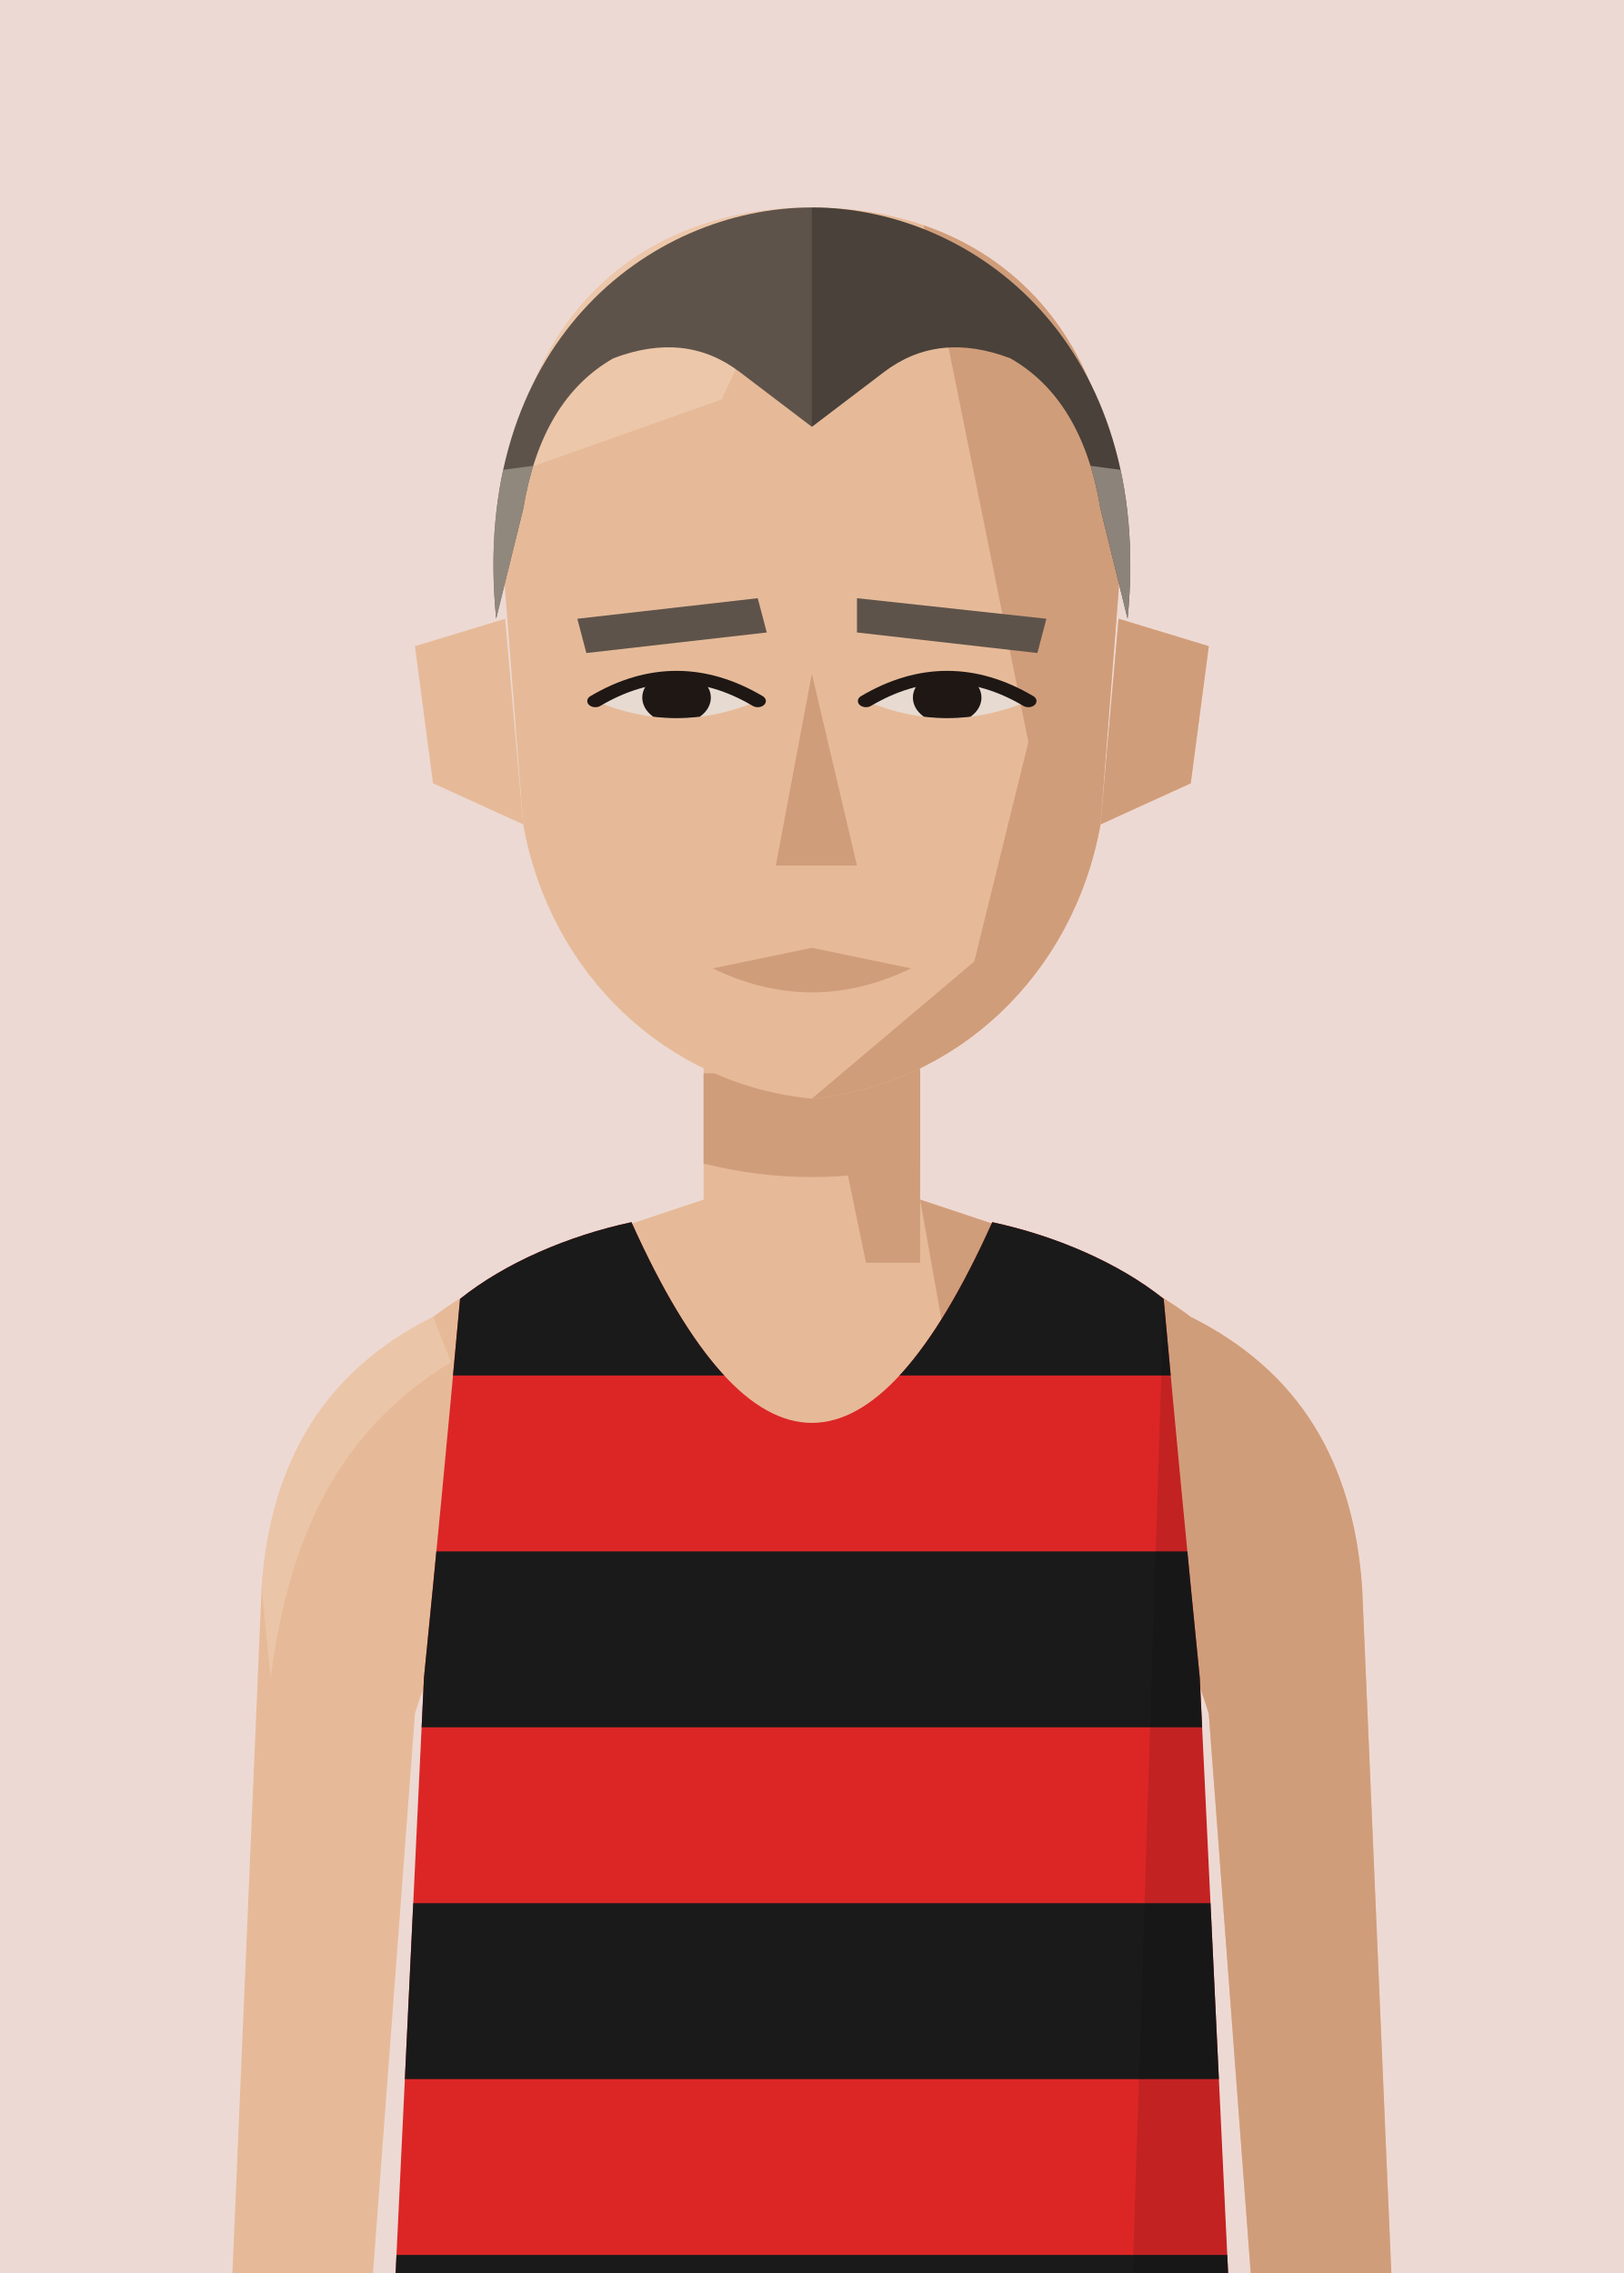
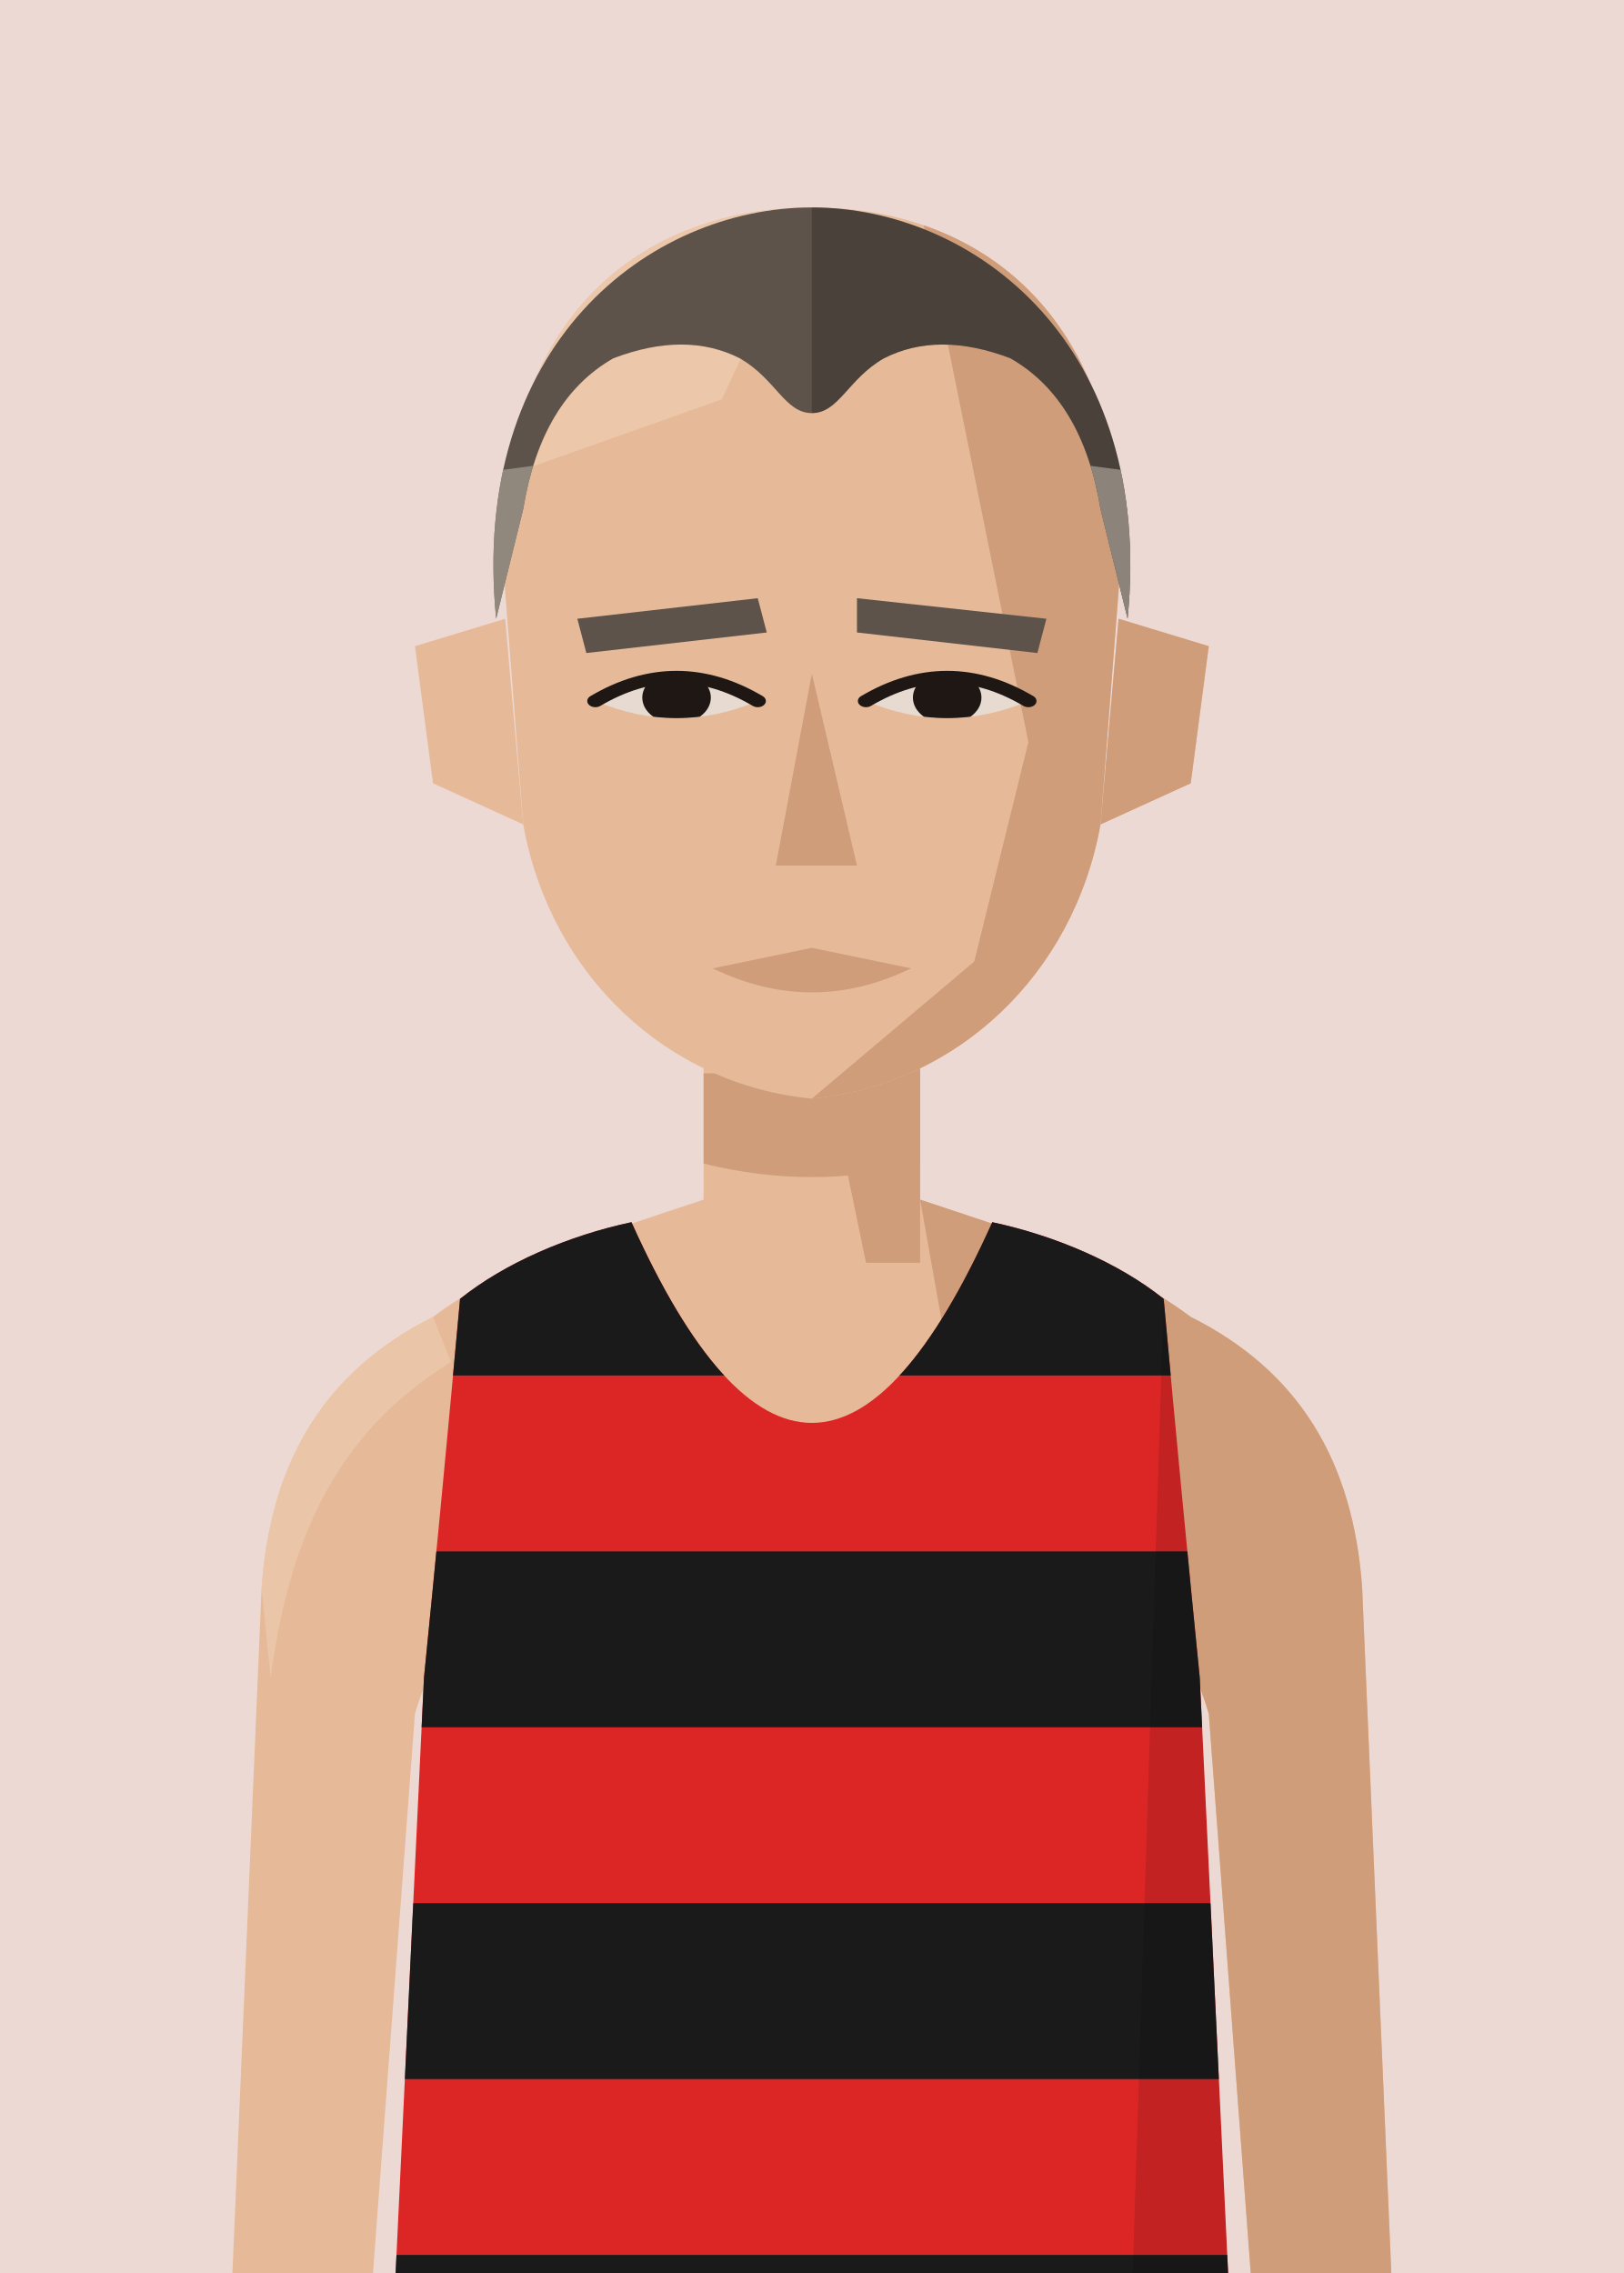
<svg xmlns="http://www.w3.org/2000/svg" viewBox="10 20 180 252">
  <defs>
    <clipPath id="vf">
      <path d="M53,330 L57,246 Q59,226 61,204 C66,200 73,197 80,195.5 Q100,240 120,195.5 C127,197 134,200 139,204 Q141,226 143,246 L147,330 Z" />
    </clipPath>
    <clipPath id="hf">
      <path d="M66,96 C64,58 80,40 100,40 C120,40 136,58 134,96 L132,130 C129,152 116,168 100,170 C84,168 71,152 68,130 Z" />
    </clipPath>
    <clipPath id="rf">
      <rect x="100" y="0" width="100" height="300" />
    </clipPath>
    <clipPath id="ef">
      <path d="M76,112 Q85,105 94,112 Q85,117 76,112 Z" />
      <path d="M106,112 Q115,105 124,112 Q115,117 106,112 Z" />
    </clipPath>
    <clipPath id="cf">
      <rect x="0" y="92" width="200" height="300" />
    </clipPath>
  </defs>
  <rect width="200" height="280" fill="#EDD9D3" />
  <g transform="translate(0,-40)">
    <rect x="88" y="171" width="24" height="37" fill="#E6BA98" />
    <path d="M88,193 C76,197 66,200 58,206 C46,212 40,222 39,236 L35,330 L50,330 L56,250 Q59,240 64,238 L136,238 Q141,240 144,250 L150,330 L165,330 L161,236 C160,222 154,212 142,206 C134,200 124,197 112,193" fill="#E6BA98" />
    <g fill="#D09D7A">
      <path d="M112,193 C124,197 134,200 142,206 C154,212 160,222 161,236 L165,330 L150,330 L144,250 Q141,240 136,238 L120,238 Z" />
      <path d="M58,206 C46,212 40,222 39,236 L40,246 C42,231 47,219 60,211 Z" fill="#EFCDB2" opacity=".6" />
      <polygon points="100,171 112,171 112,200 106,200" />
      <path d="M88,179 L112,179 L112,189 Q100,192 88,189 Z" />
    </g>
    <g transform="translate(0,83) scale(1,0.76) translate(0,-40)">
      <g fill="#E6BA98">
        <path d="M66,100 L56,104 L58,124 L68,130 Z" />
        <path d="M134,100 L144,104 L142,124 L132,130 Z" />
        <path d="M66,96 C64,58 80,40 100,40 C120,40 136,58 134,96 L132,130 C129,152 116,168 100,170 C84,168 71,152 68,130 Z" />
      </g>
      <path d="M134,100 L144,104 L142,124 L132,130 Z" fill="#D09D7A" />
      <g clip-path="url(#hf)">
        <polygon points="112,40 140,40 140,180 100,180 100,170 118,150 124,118 120,92" fill="#D09D7A" />
        <polygon points="60,40 100,40 90,68 60,82" fill="#EFCDB2" opacity=".7" />
      </g>
      <g fill="#5E534A">
        <polygon points="74,100 94,97 95,102 75,105" />
        <polygon points="105,97 126,100 125,105 105,102" />
      </g>
      <g fill="#E7DAD0">
        <path d="M76,112 Q85,105 94,112 Q85,117 76,112 Z" />
        <path d="M106,112 Q115,105 124,112 Q115,117 106,112 Z" />
      </g>
      <g clip-path="url(#ef)" fill="#1E1714">
        <circle cx="85" cy="111.5" r="3.8" />
        <circle cx="115" cy="111.5" r="3.8" />
      </g>
      <g fill="none" stroke="#1E1714" stroke-width="1.8" stroke-linecap="round">
        <path d="M76,112 Q85,105 94,112" />
        <path d="M106,112 Q115,105 124,112" />
      </g>
      <polygon points="100,108 105,136 96,136" fill="#D09D7A" />
      <path d="M89,151 L100,148 L111,151 Q100,158 89,151 Z" fill="#D09D7A" />
      <g fill="#5E534A">
-         <path d="M65,100 C62,60 82,40 100,40 C118,40 138,60 135,100 L132,84 Q130,68 122,62 Q114,58 108,64 L100,72 L92,64 Q86,58 78,62 Q70,68 68,84 Z" />
+         <path d="M65,100 C62,60 82,40 100,40 C118,40 138,60 135,100 L132,84 Q130,68 122,62 Q114,58 108,62 C104,65 103,70 100,70 C97,70 96,65 92,62 Q86,58 78,62 Q70,68 68,84 Z" />
        <g clip-path="url(#rf)" fill="#000" opacity=".22">
-           <path d="M65,100 C62,60 82,40 100,40 C118,40 138,60 135,100 L132,84 Q130,68 122,62 Q114,58 108,64 L100,72 L92,64 Q86,58 78,62 Q70,68 68,84 Z" />
+           <path d="M65,100 C62,60 82,40 100,40 C118,40 138,60 135,100 L132,84 Q130,68 122,62 Q114,58 108,62 C104,65 103,70 100,70 C97,70 96,65 92,62 Q86,58 78,62 Q70,68 68,84 Z" />
        </g>
      </g>
      <clipPath id="htf">
-         <path d="M65,100 C62,60 82,40 100,40 C118,40 138,60 135,100 L132,84 Q130,68 122,62 Q114,58 108,64 L100,72 L92,64 Q86,58 78,62 Q70,68 68,84 Z" />
+         <path d="M65,100 C62,60 82,40 100,40 C118,40 138,60 135,100 L132,84 Q130,68 122,62 Q114,58 108,62 C104,65 103,70 100,70 C97,70 96,65 92,62 Q86,58 78,62 Q70,68 68,84 Z" />
      </clipPath>
      <g clip-path="url(#htf)" fill="#9C948A" opacity=".8">
        <path d="M56,80 L73,77 L72,106 L56,106 Z" />
        <path d="M144,80 L127,77 L128,106 L144,106 Z" />
      </g>
    </g>
    <g clip-path="url(#vf)">
      <path d="M53,330 L57,246 Q59,226 61,204 C66,200 73,197 80,195.5 Q100,240 120,195.5 C127,197 134,200 139,204 Q141,226 143,246 L147,330 Z" fill="#dc2626" />
      <g transform="matrix(6.2857 0 0 6.5 37.14 193)">
        <rect x="0" y="0" width="20" height="3" fill="#1a1a1a" />
        <rect x="0" y="6" width="20" height="3" fill="#1a1a1a" />
        <rect x="0" y="12" width="20" height="3" fill="#1a1a1a" />
        <rect x="0" y="18" width="20" height="3" fill="#1a1a1a" />
      </g>
      <path d="M139,204 Q141,226 143,246 L147,330 L135,330 Z" fill="#000" opacity="0.12" />
    </g>
  </g>
</svg>
